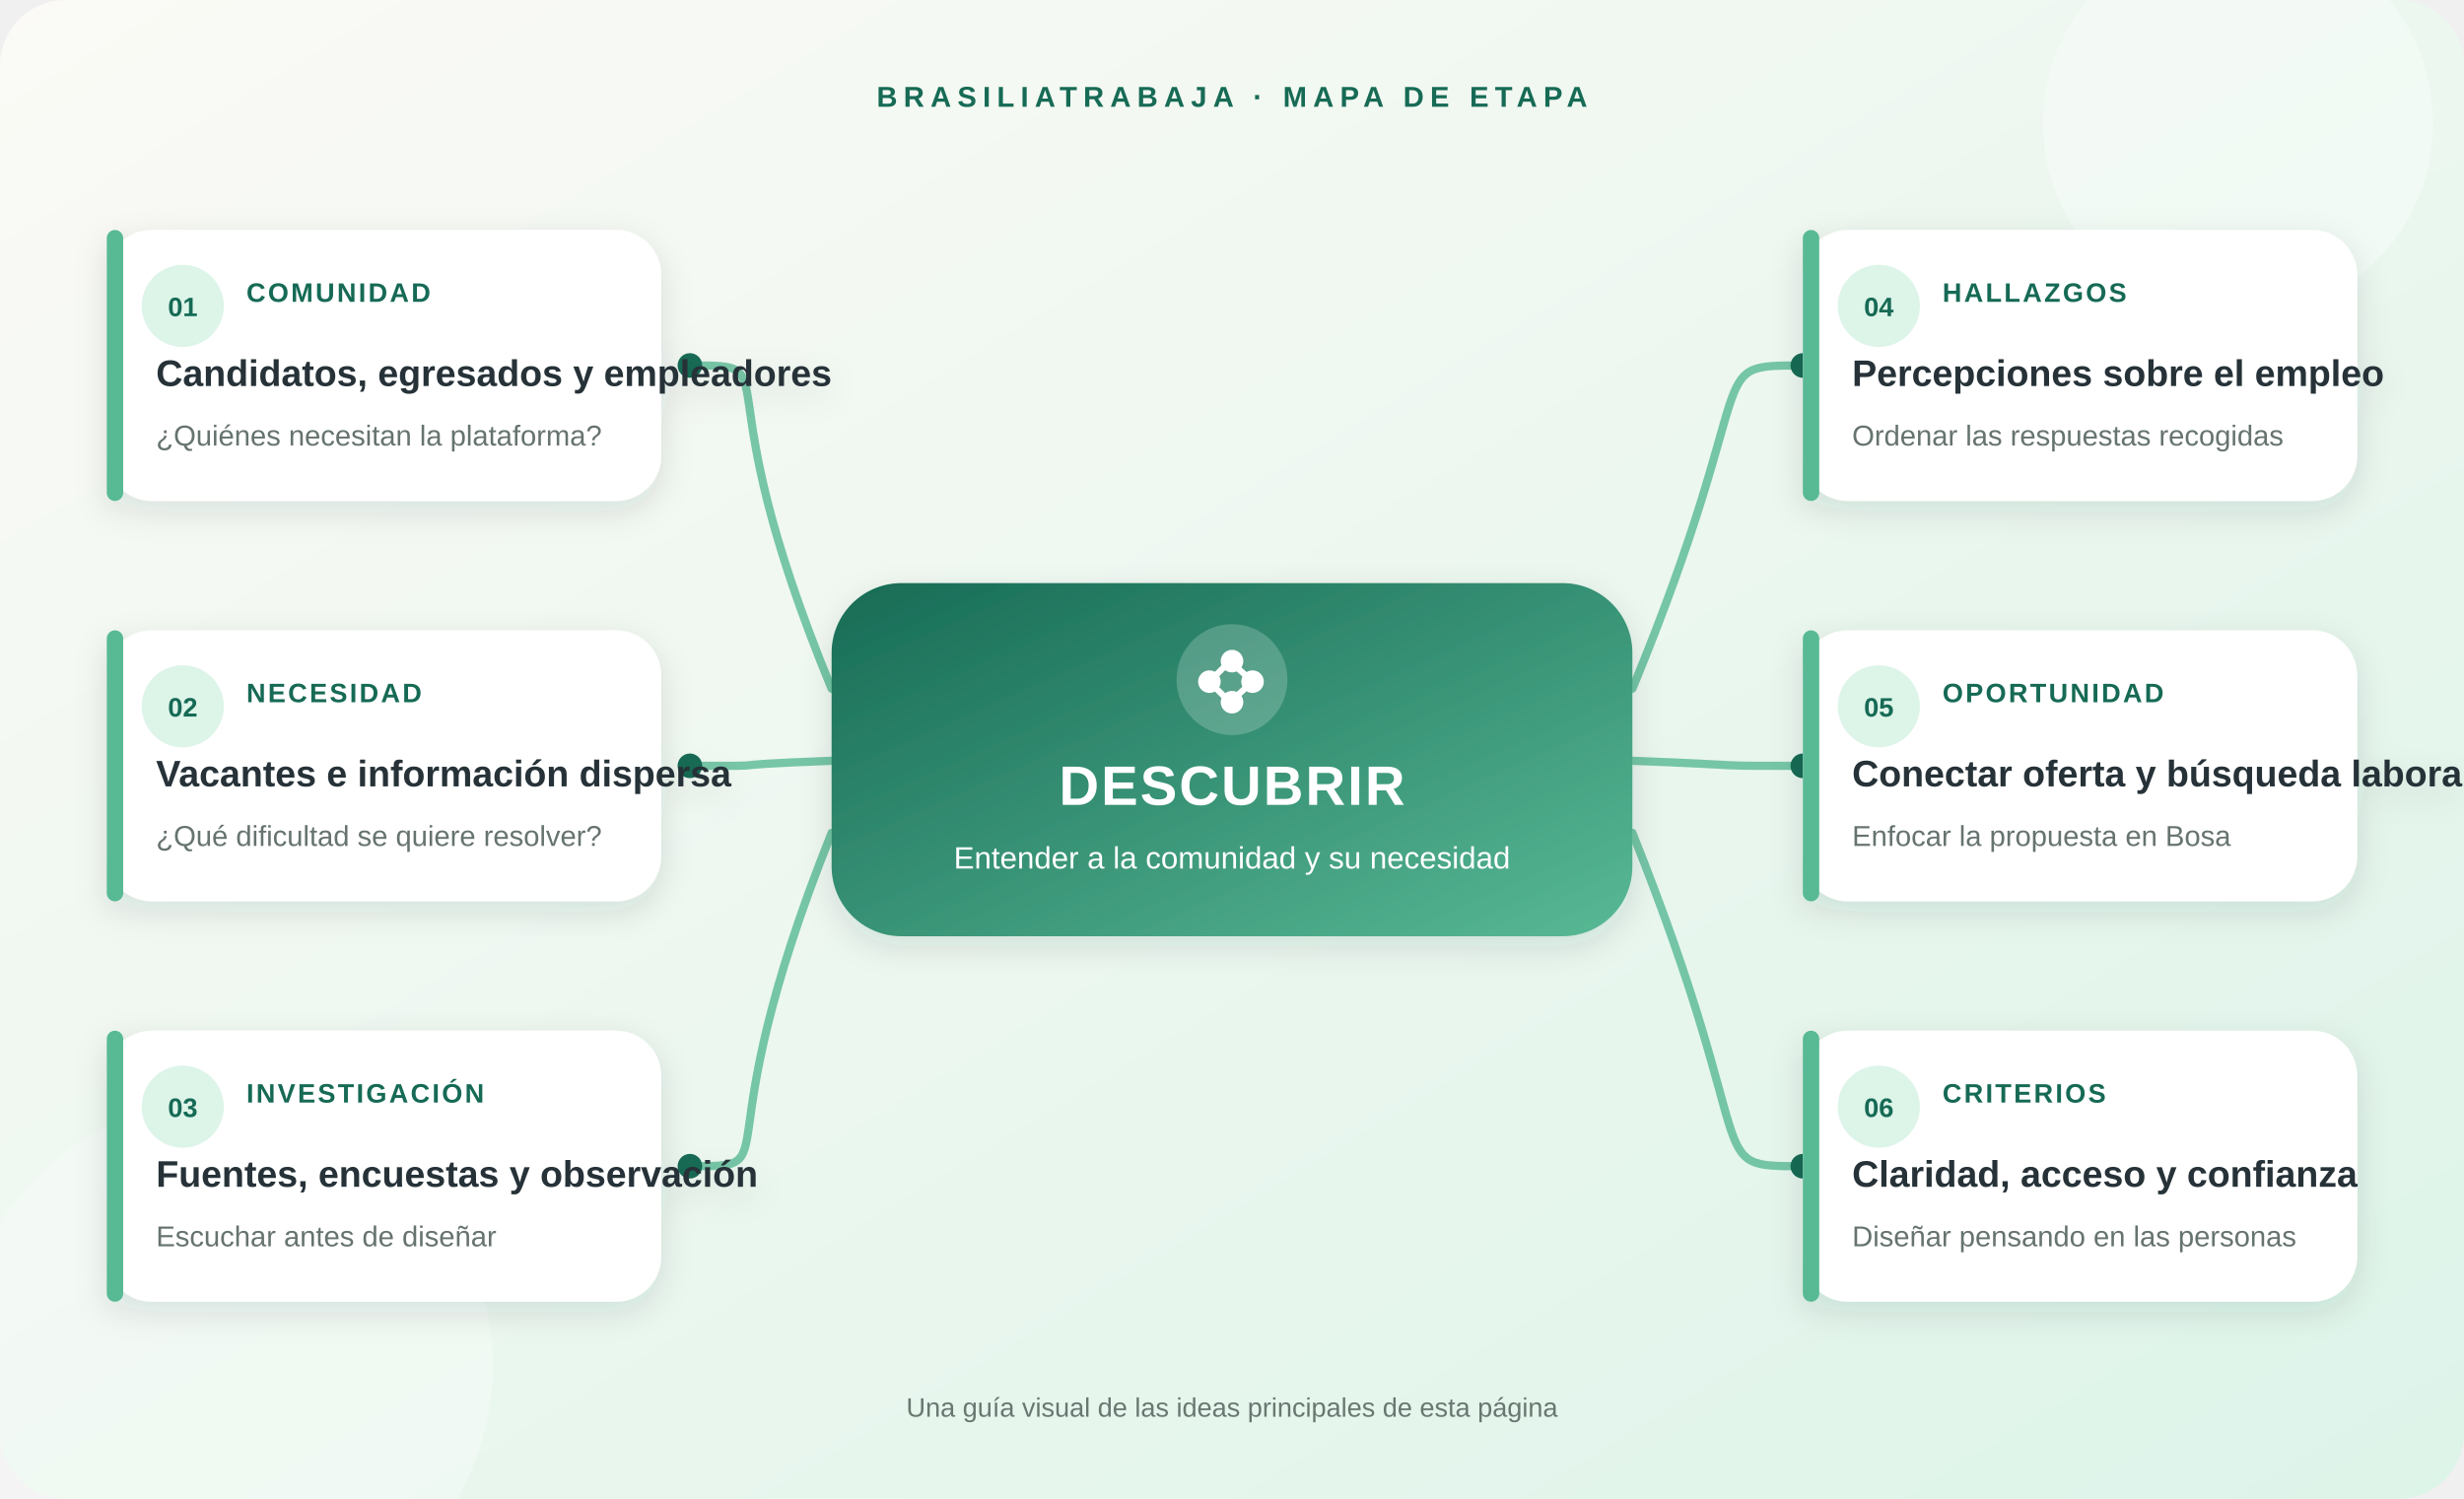
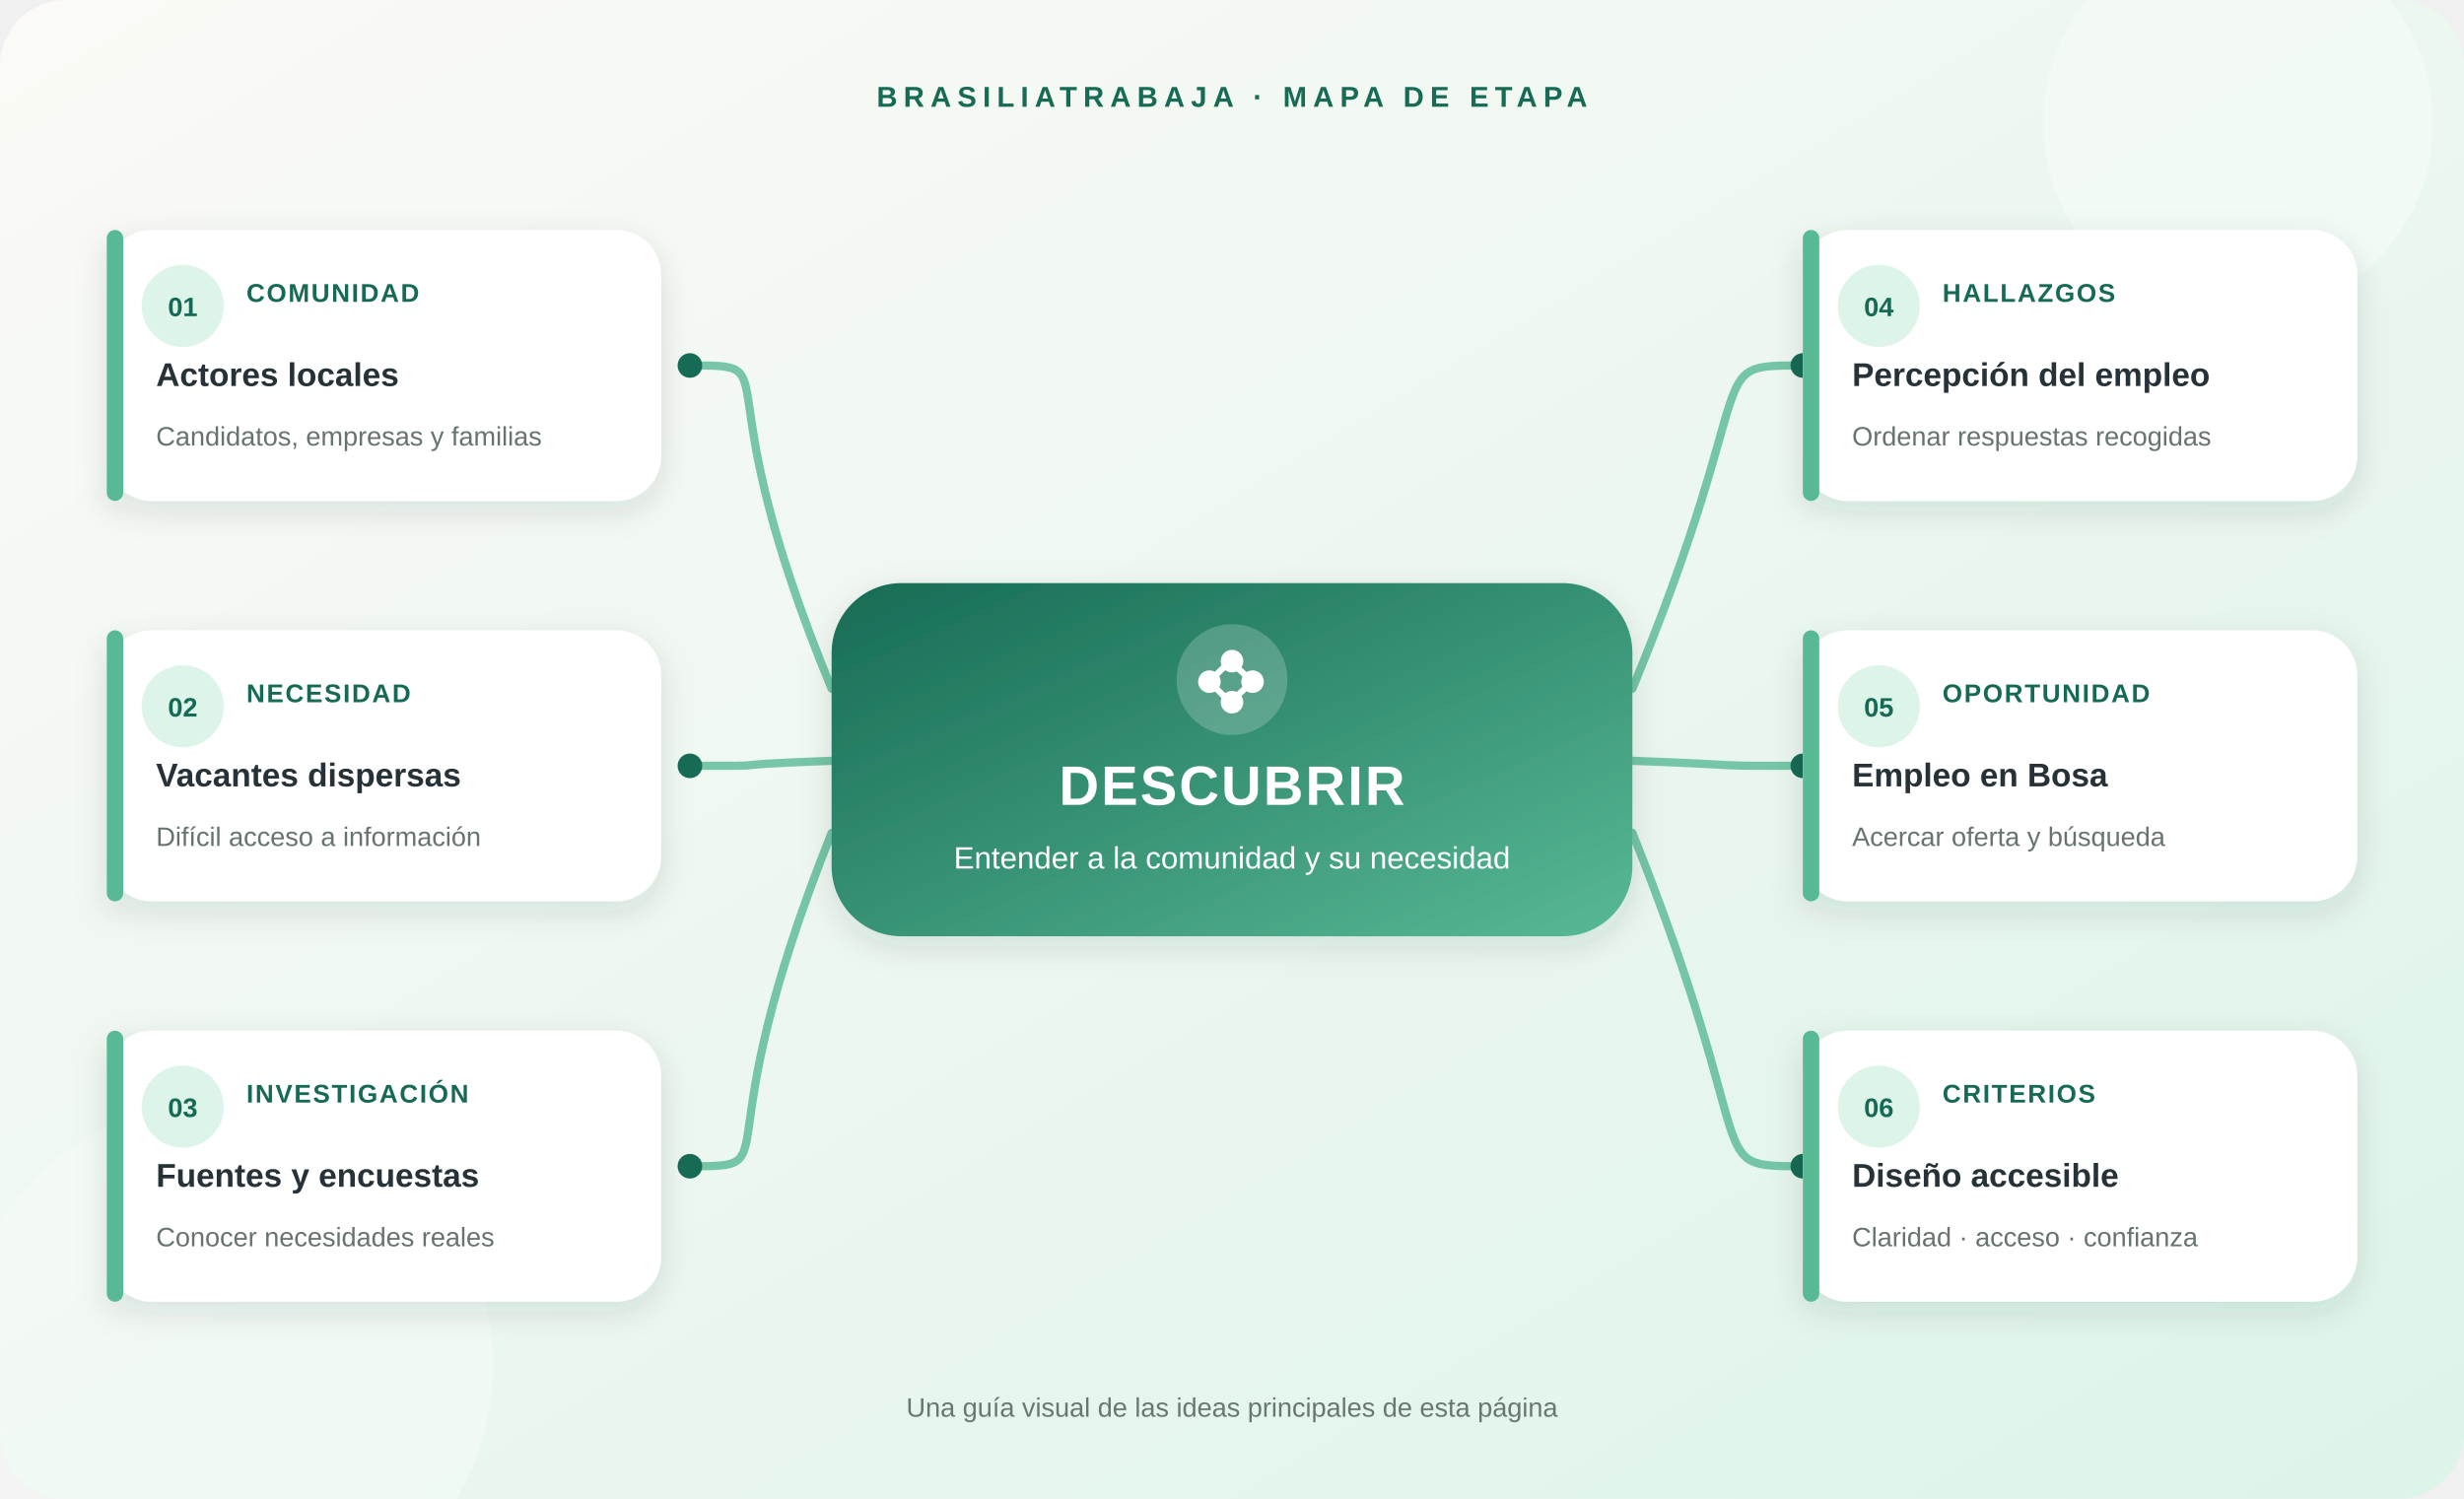
<svg xmlns="http://www.w3.org/2000/svg" viewBox="0 0 1200 730" role="img" aria-labelledby="title desc">
  <defs>
    <linearGradient id="bg" x1="0" y1="0" x2="1" y2="1">
      <stop offset="0" stop-color="#fbfaf6" />
      <stop offset="1" stop-color="#DDF4E9" />
    </linearGradient>
    <linearGradient id="hub" x1="0" y1="0" x2="1" y2="1">
      <stop offset="0" stop-color="#176B55" />
      <stop offset="1" stop-color="#58B995" />
    </linearGradient>
    <filter id="shadow" x="-15%" y="-20%" width="130%" height="150%">
      <feDropShadow dx="0" dy="5" stdDeviation="8" flood-color="#25352f" flood-opacity=".12" />
    </filter>
  </defs>
  <rect width="1200" height="730" rx="32" fill="url(#bg)" />
-   <circle cx="1090" cy="60" r="95" fill="#ffffff" opacity=".32" />
-   <circle cx="110" cy="665" r="130" fill="#ffffff" opacity=".28" />
+   <circle cx="1090" cy="60" r="95" fill="#fff" opacity=".32" />
+   <circle cx="110" cy="665" r="130" fill="#fff" opacity=".28" />
  <text x="600" y="52" text-anchor="middle" font-family="Arial,sans-serif" font-size="14" font-weight="700" letter-spacing="3" fill="#176B55">BRASILIATRABAJA · MAPA DE ETAPA</text>
  <path d="M 405 335.44 C 340 178, 386 178, 336 178" fill="none" stroke="#58B995" stroke-width="4" stroke-linecap="round" opacity=".8" />
  <circle cx="336" cy="178" r="6" fill="#176B55" />
  <path d="M 405 370.54 C 340 373, 386 373, 336 373" fill="none" stroke="#58B995" stroke-width="4" stroke-linecap="round" opacity=".8" />
  <circle cx="336" cy="373" r="6" fill="#176B55" />
  <path d="M 405 405.64 C 340 568, 386 568, 336 568" fill="none" stroke="#58B995" stroke-width="4" stroke-linecap="round" opacity=".8" />
  <circle cx="336" cy="568" r="6" fill="#176B55" />
  <path d="M 795 335.44 C 860 178, 828 178, 878 178" fill="none" stroke="#58B995" stroke-width="4" stroke-linecap="round" opacity=".8" />
  <circle cx="878" cy="178" r="6" fill="#176B55" />
  <path d="M 795 370.54 C 860 373, 828 373, 878 373" fill="none" stroke="#58B995" stroke-width="4" stroke-linecap="round" opacity=".8" />
  <circle cx="878" cy="373" r="6" fill="#176B55" />
  <path d="M 795 405.64 C 860 568, 828 568, 878 568" fill="none" stroke="#58B995" stroke-width="4" stroke-linecap="round" opacity=".8" />
  <circle cx="878" cy="568" r="6" fill="#176B55" />
  <g filter="url(#shadow)">
    <rect x="405" y="284" width="390" height="172" rx="34" fill="url(#hub)" />
-     <circle cx="600" cy="331" r="27" fill="#ffffff" opacity=".2" />
-     <g stroke="#ffffff" stroke-width="3" fill="none" stroke-linecap="round">
+     <circle cx="600" cy="331" r="27" fill="#fff" opacity=".2" />
+     <g stroke="#fff" stroke-width="3" fill="none" stroke-linecap="round">
      <path d="M589 332l10-10 11 10m-21 0l10 10 11-10" />
-       <circle cx="589" cy="332" r="4" fill="#ffffff" />
-       <circle cx="610" cy="332" r="4" fill="#ffffff" />
-       <circle cx="600" cy="322" r="4" fill="#ffffff" />
-       <circle cx="600" cy="342" r="4" fill="#ffffff" />
+       <circle cx="589" cy="332" r="4" fill="#fff" />
+       <circle cx="610" cy="332" r="4" fill="#fff" />
+       <circle cx="600" cy="322" r="4" fill="#fff" />
+       <circle cx="600" cy="342" r="4" fill="#fff" />
    </g>
-     <text x="600" y="392" text-anchor="middle" font-family="Arial,sans-serif" font-size="27" font-weight="800" letter-spacing="1" fill="#ffffff">DESCUBRIR</text>
-     <text x="600" y="423" text-anchor="middle" font-family="Arial,sans-serif" font-size="15" fill="#ffffff">Entender a la comunidad y su necesidad</text>
+     <text x="600" y="392" text-anchor="middle" font-family="Arial,sans-serif" font-size="27" font-weight="800" letter-spacing="1" fill="#fff">DESCUBRIR</text>
+     <text x="600" y="423" text-anchor="middle" font-family="Arial,sans-serif" font-size="15" fill="#fff">Entender a la comunidad y su necesidad</text>
  </g>
  <g filter="url(#shadow)">
-     <rect x="52" y="112" width="270" height="132" rx="22" fill="#ffffff" />
+     <rect x="52" y="112" width="270" height="132" rx="22" fill="#fff" />
    <rect x="52" y="112" width="8" height="132" rx="4" fill="#58B995" />
    <circle cx="89" cy="149" r="20" fill="#DDF4E9" />
    <text x="89" y="154" text-anchor="middle" font-family="Arial,sans-serif" font-size="13" font-weight="700" fill="#176B55">01</text>
-     <text x="120" y="147" font-family="Arial,sans-serif" font-size="13" font-weight="700" letter-spacing="1.1" fill="#176B55">COMUNIDAD</text>
-     <text x="76" y="188" font-family="Arial,sans-serif" font-size="18" font-weight="700" fill="#263238">Candidatos, egresados y empleadores</text>
-     <text x="76" y="217" font-family="Arial,sans-serif" font-size="14" fill="#66736f">¿Quiénes necesitan la plataforma?</text>
+     <text x="120" y="147" font-family="Arial,sans-serif" font-size="12.5" font-weight="700" letter-spacing=".8" fill="#176B55">COMUNIDAD</text>
+     <text x="76" y="188" font-family="Arial,sans-serif" font-size="16" font-weight="700" fill="#263238">Actores locales</text>
+     <text x="76" y="217" font-family="Arial,sans-serif" font-size="13" fill="#66736f">Candidatos, empresas y familias</text>
  </g>
  <g filter="url(#shadow)">
-     <rect x="52" y="307" width="270" height="132" rx="22" fill="#ffffff" />
+     <rect x="52" y="307" width="270" height="132" rx="22" fill="#fff" />
    <rect x="52" y="307" width="8" height="132" rx="4" fill="#58B995" />
    <circle cx="89" cy="344" r="20" fill="#DDF4E9" />
    <text x="89" y="349" text-anchor="middle" font-family="Arial,sans-serif" font-size="13" font-weight="700" fill="#176B55">02</text>
-     <text x="120" y="342" font-family="Arial,sans-serif" font-size="13" font-weight="700" letter-spacing="1.1" fill="#176B55">NECESIDAD</text>
-     <text x="76" y="383" font-family="Arial,sans-serif" font-size="18" font-weight="700" fill="#263238">Vacantes e información dispersa</text>
-     <text x="76" y="412" font-family="Arial,sans-serif" font-size="14" fill="#66736f">¿Qué dificultad se quiere resolver?</text>
+     <text x="120" y="342" font-family="Arial,sans-serif" font-size="12.5" font-weight="700" letter-spacing=".8" fill="#176B55">NECESIDAD</text>
+     <text x="76" y="383" font-family="Arial,sans-serif" font-size="16" font-weight="700" fill="#263238">Vacantes dispersas</text>
+     <text x="76" y="412" font-family="Arial,sans-serif" font-size="13" fill="#66736f">Difícil acceso a información</text>
  </g>
  <g filter="url(#shadow)">
-     <rect x="52" y="502" width="270" height="132" rx="22" fill="#ffffff" />
+     <rect x="52" y="502" width="270" height="132" rx="22" fill="#fff" />
    <rect x="52" y="502" width="8" height="132" rx="4" fill="#58B995" />
    <circle cx="89" cy="539" r="20" fill="#DDF4E9" />
    <text x="89" y="544" text-anchor="middle" font-family="Arial,sans-serif" font-size="13" font-weight="700" fill="#176B55">03</text>
-     <text x="120" y="537" font-family="Arial,sans-serif" font-size="13" font-weight="700" letter-spacing="1.1" fill="#176B55">INVESTIGACIÓN</text>
-     <text x="76" y="578" font-family="Arial,sans-serif" font-size="18" font-weight="700" fill="#263238">Fuentes, encuestas y observación</text>
-     <text x="76" y="607" font-family="Arial,sans-serif" font-size="14" fill="#66736f">Escuchar antes de diseñar</text>
+     <text x="120" y="537" font-family="Arial,sans-serif" font-size="12.5" font-weight="700" letter-spacing=".8" fill="#176B55">INVESTIGACIÓN</text>
+     <text x="76" y="578" font-family="Arial,sans-serif" font-size="16" font-weight="700" fill="#263238">Fuentes y encuestas</text>
+     <text x="76" y="607" font-family="Arial,sans-serif" font-size="13" fill="#66736f">Conocer necesidades reales</text>
  </g>
  <g filter="url(#shadow)">
-     <rect x="878" y="112" width="270" height="132" rx="22" fill="#ffffff" />
+     <rect x="878" y="112" width="270" height="132" rx="22" fill="#fff" />
    <rect x="878" y="112" width="8" height="132" rx="4" fill="#58B995" />
    <circle cx="915" cy="149" r="20" fill="#DDF4E9" />
    <text x="915" y="154" text-anchor="middle" font-family="Arial,sans-serif" font-size="13" font-weight="700" fill="#176B55">04</text>
-     <text x="946" y="147" font-family="Arial,sans-serif" font-size="13" font-weight="700" letter-spacing="1.1" fill="#176B55">HALLAZGOS</text>
-     <text x="902" y="188" font-family="Arial,sans-serif" font-size="18" font-weight="700" fill="#263238">Percepciones sobre el empleo</text>
-     <text x="902" y="217" font-family="Arial,sans-serif" font-size="14" fill="#66736f">Ordenar las respuestas recogidas</text>
+     <text x="946" y="147" font-family="Arial,sans-serif" font-size="12.5" font-weight="700" letter-spacing=".8" fill="#176B55">HALLAZGOS</text>
+     <text x="902" y="188" font-family="Arial,sans-serif" font-size="16" font-weight="700" fill="#263238">Percepción del empleo</text>
+     <text x="902" y="217" font-family="Arial,sans-serif" font-size="13" fill="#66736f">Ordenar respuestas recogidas</text>
  </g>
  <g filter="url(#shadow)">
-     <rect x="878" y="307" width="270" height="132" rx="22" fill="#ffffff" />
+     <rect x="878" y="307" width="270" height="132" rx="22" fill="#fff" />
    <rect x="878" y="307" width="8" height="132" rx="4" fill="#58B995" />
    <circle cx="915" cy="344" r="20" fill="#DDF4E9" />
    <text x="915" y="349" text-anchor="middle" font-family="Arial,sans-serif" font-size="13" font-weight="700" fill="#176B55">05</text>
-     <text x="946" y="342" font-family="Arial,sans-serif" font-size="13" font-weight="700" letter-spacing="1.1" fill="#176B55">OPORTUNIDAD</text>
-     <text x="902" y="383" font-family="Arial,sans-serif" font-size="18" font-weight="700" fill="#263238">Conectar oferta y búsqueda laboral</text>
-     <text x="902" y="412" font-family="Arial,sans-serif" font-size="14" fill="#66736f">Enfocar la propuesta en Bosa</text>
+     <text x="946" y="342" font-family="Arial,sans-serif" font-size="12.5" font-weight="700" letter-spacing=".8" fill="#176B55">OPORTUNIDAD</text>
+     <text x="902" y="383" font-family="Arial,sans-serif" font-size="16" font-weight="700" fill="#263238">Empleo en Bosa</text>
+     <text x="902" y="412" font-family="Arial,sans-serif" font-size="13" fill="#66736f">Acercar oferta y búsqueda</text>
  </g>
  <g filter="url(#shadow)">
-     <rect x="878" y="502" width="270" height="132" rx="22" fill="#ffffff" />
+     <rect x="878" y="502" width="270" height="132" rx="22" fill="#fff" />
    <rect x="878" y="502" width="8" height="132" rx="4" fill="#58B995" />
    <circle cx="915" cy="539" r="20" fill="#DDF4E9" />
    <text x="915" y="544" text-anchor="middle" font-family="Arial,sans-serif" font-size="13" font-weight="700" fill="#176B55">06</text>
-     <text x="946" y="537" font-family="Arial,sans-serif" font-size="13" font-weight="700" letter-spacing="1.1" fill="#176B55">CRITERIOS</text>
-     <text x="902" y="578" font-family="Arial,sans-serif" font-size="18" font-weight="700" fill="#263238">Claridad, acceso y confianza</text>
-     <text x="902" y="607" font-family="Arial,sans-serif" font-size="14" fill="#66736f">Diseñar pensando en las personas</text>
+     <text x="946" y="537" font-family="Arial,sans-serif" font-size="12.5" font-weight="700" letter-spacing=".8" fill="#176B55">CRITERIOS</text>
+     <text x="902" y="578" font-family="Arial,sans-serif" font-size="16" font-weight="700" fill="#263238">Diseño accesible</text>
+     <text x="902" y="607" font-family="Arial,sans-serif" font-size="13" fill="#66736f">Claridad · acceso · confianza</text>
  </g>
  <text x="600" y="690" text-anchor="middle" font-family="Arial,sans-serif" font-size="13" fill="#697771">Una guía visual de las ideas principales de esta página</text>
</svg>
